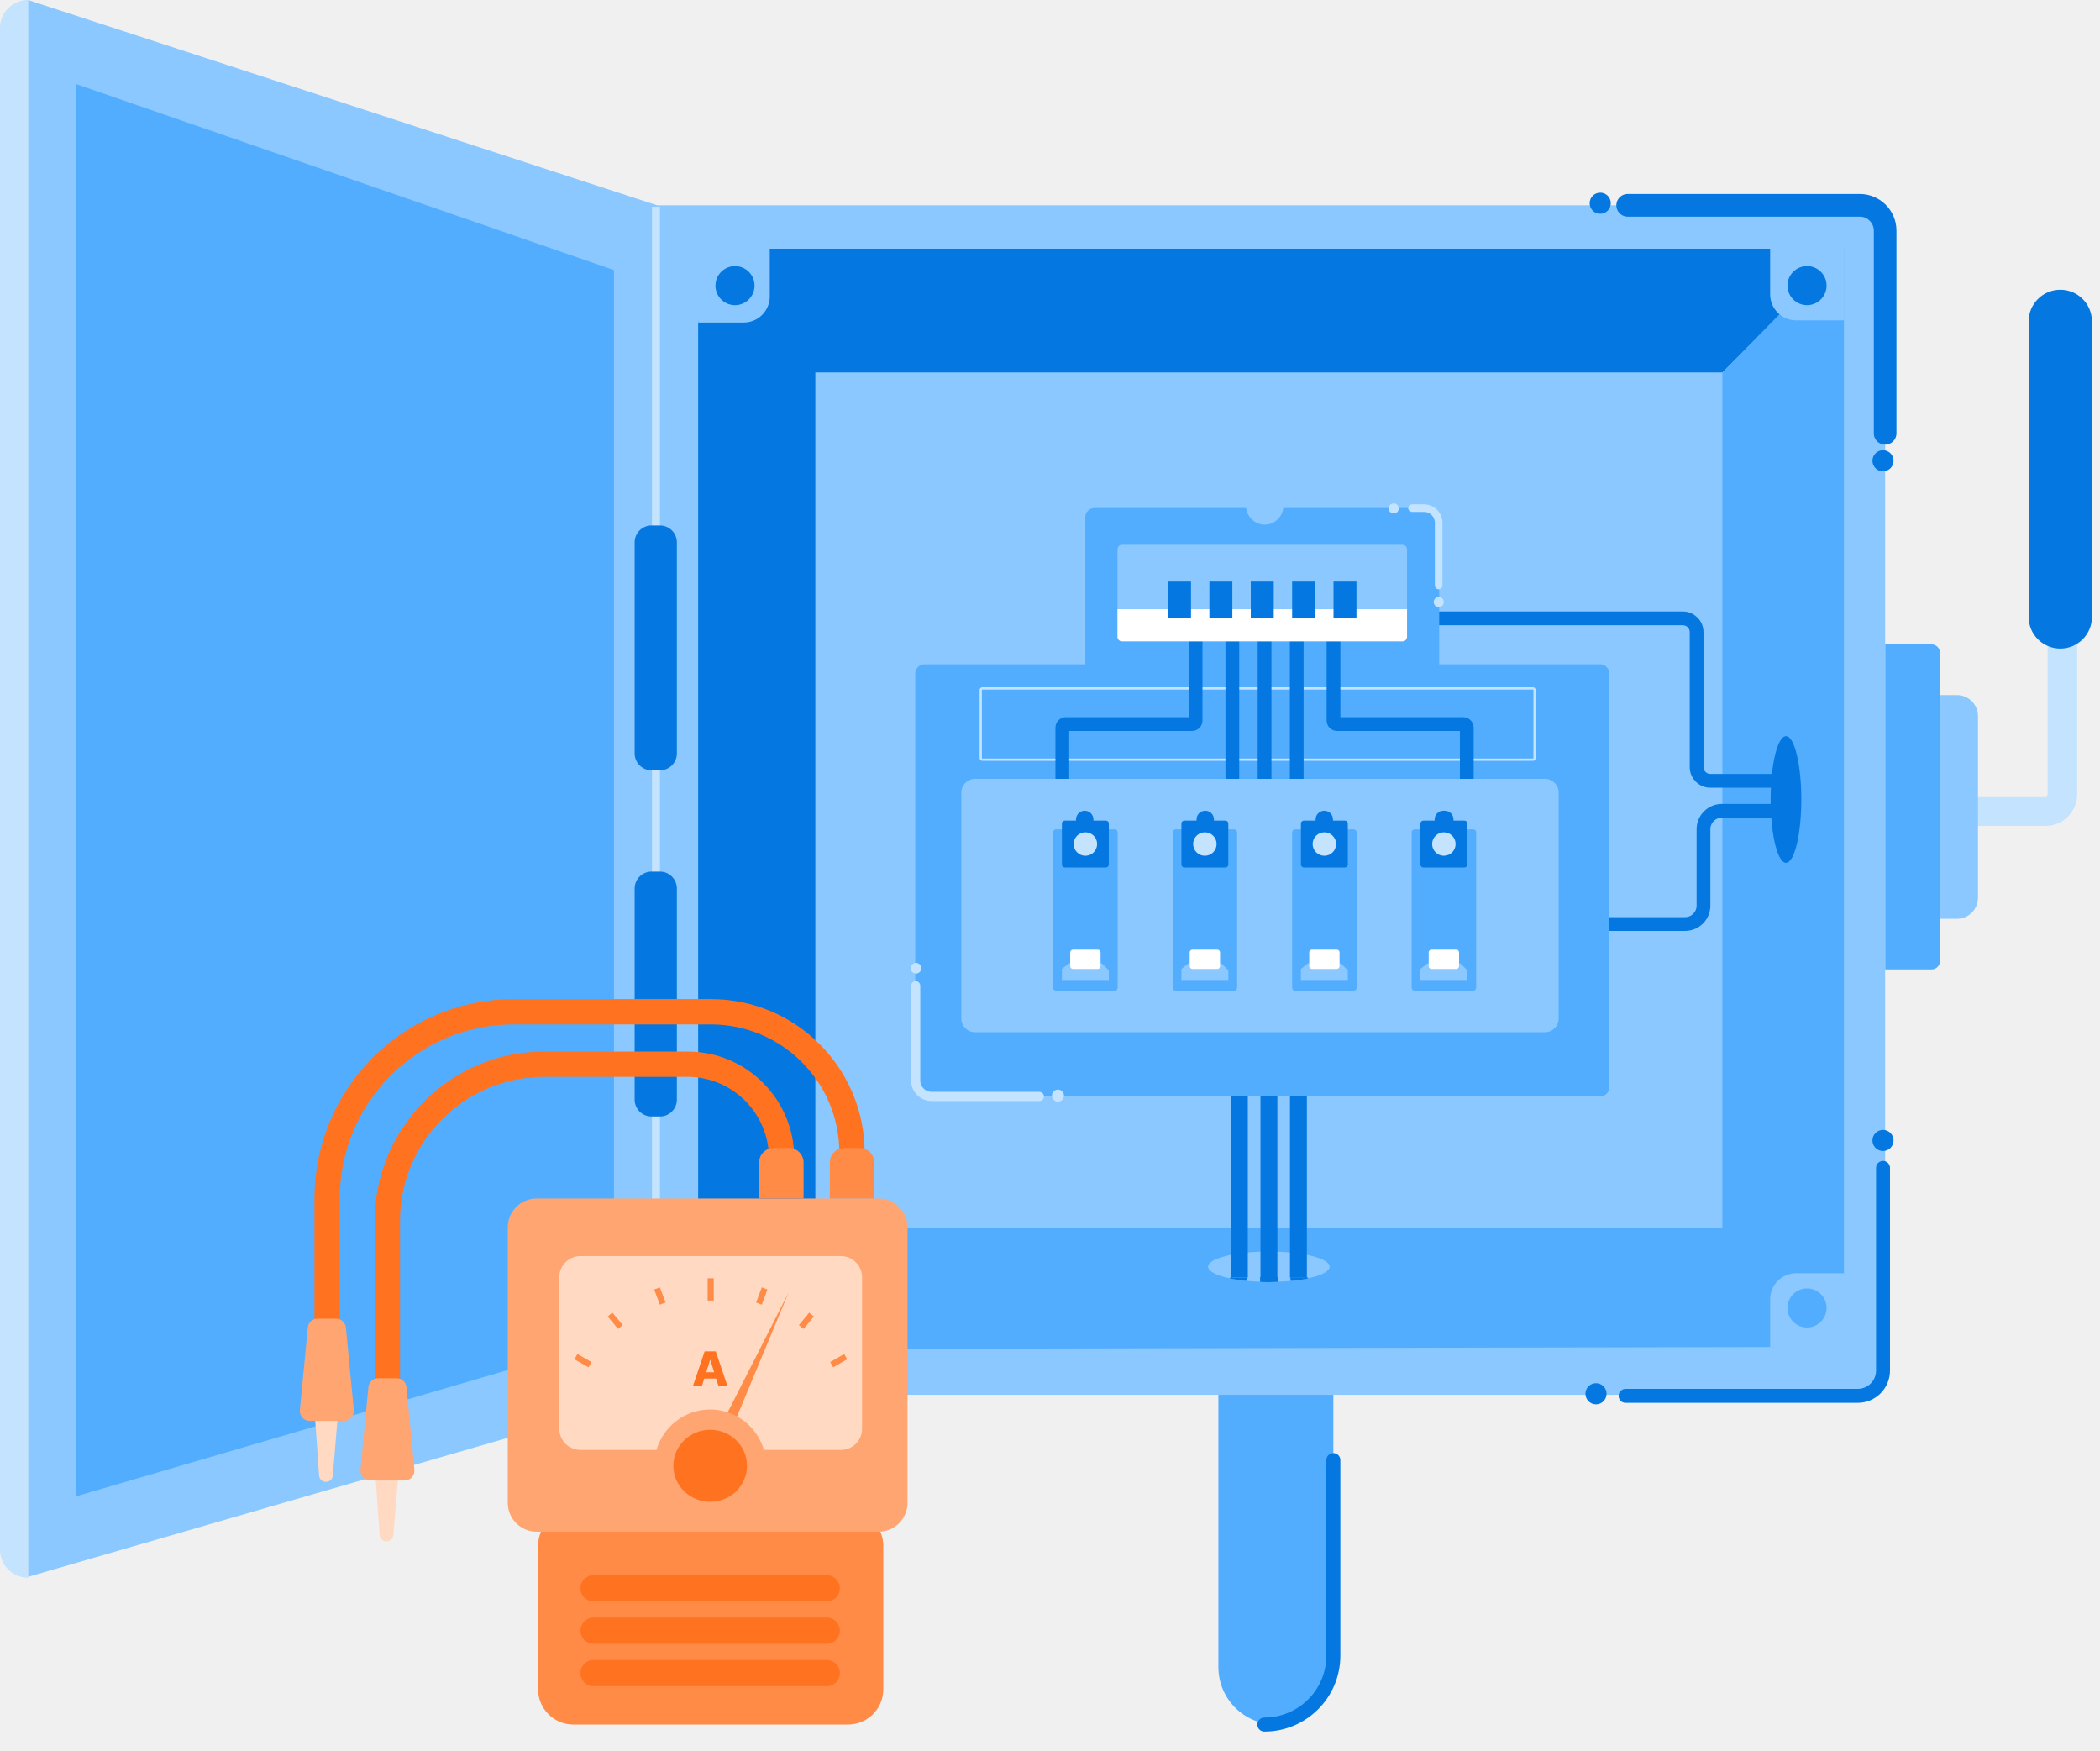
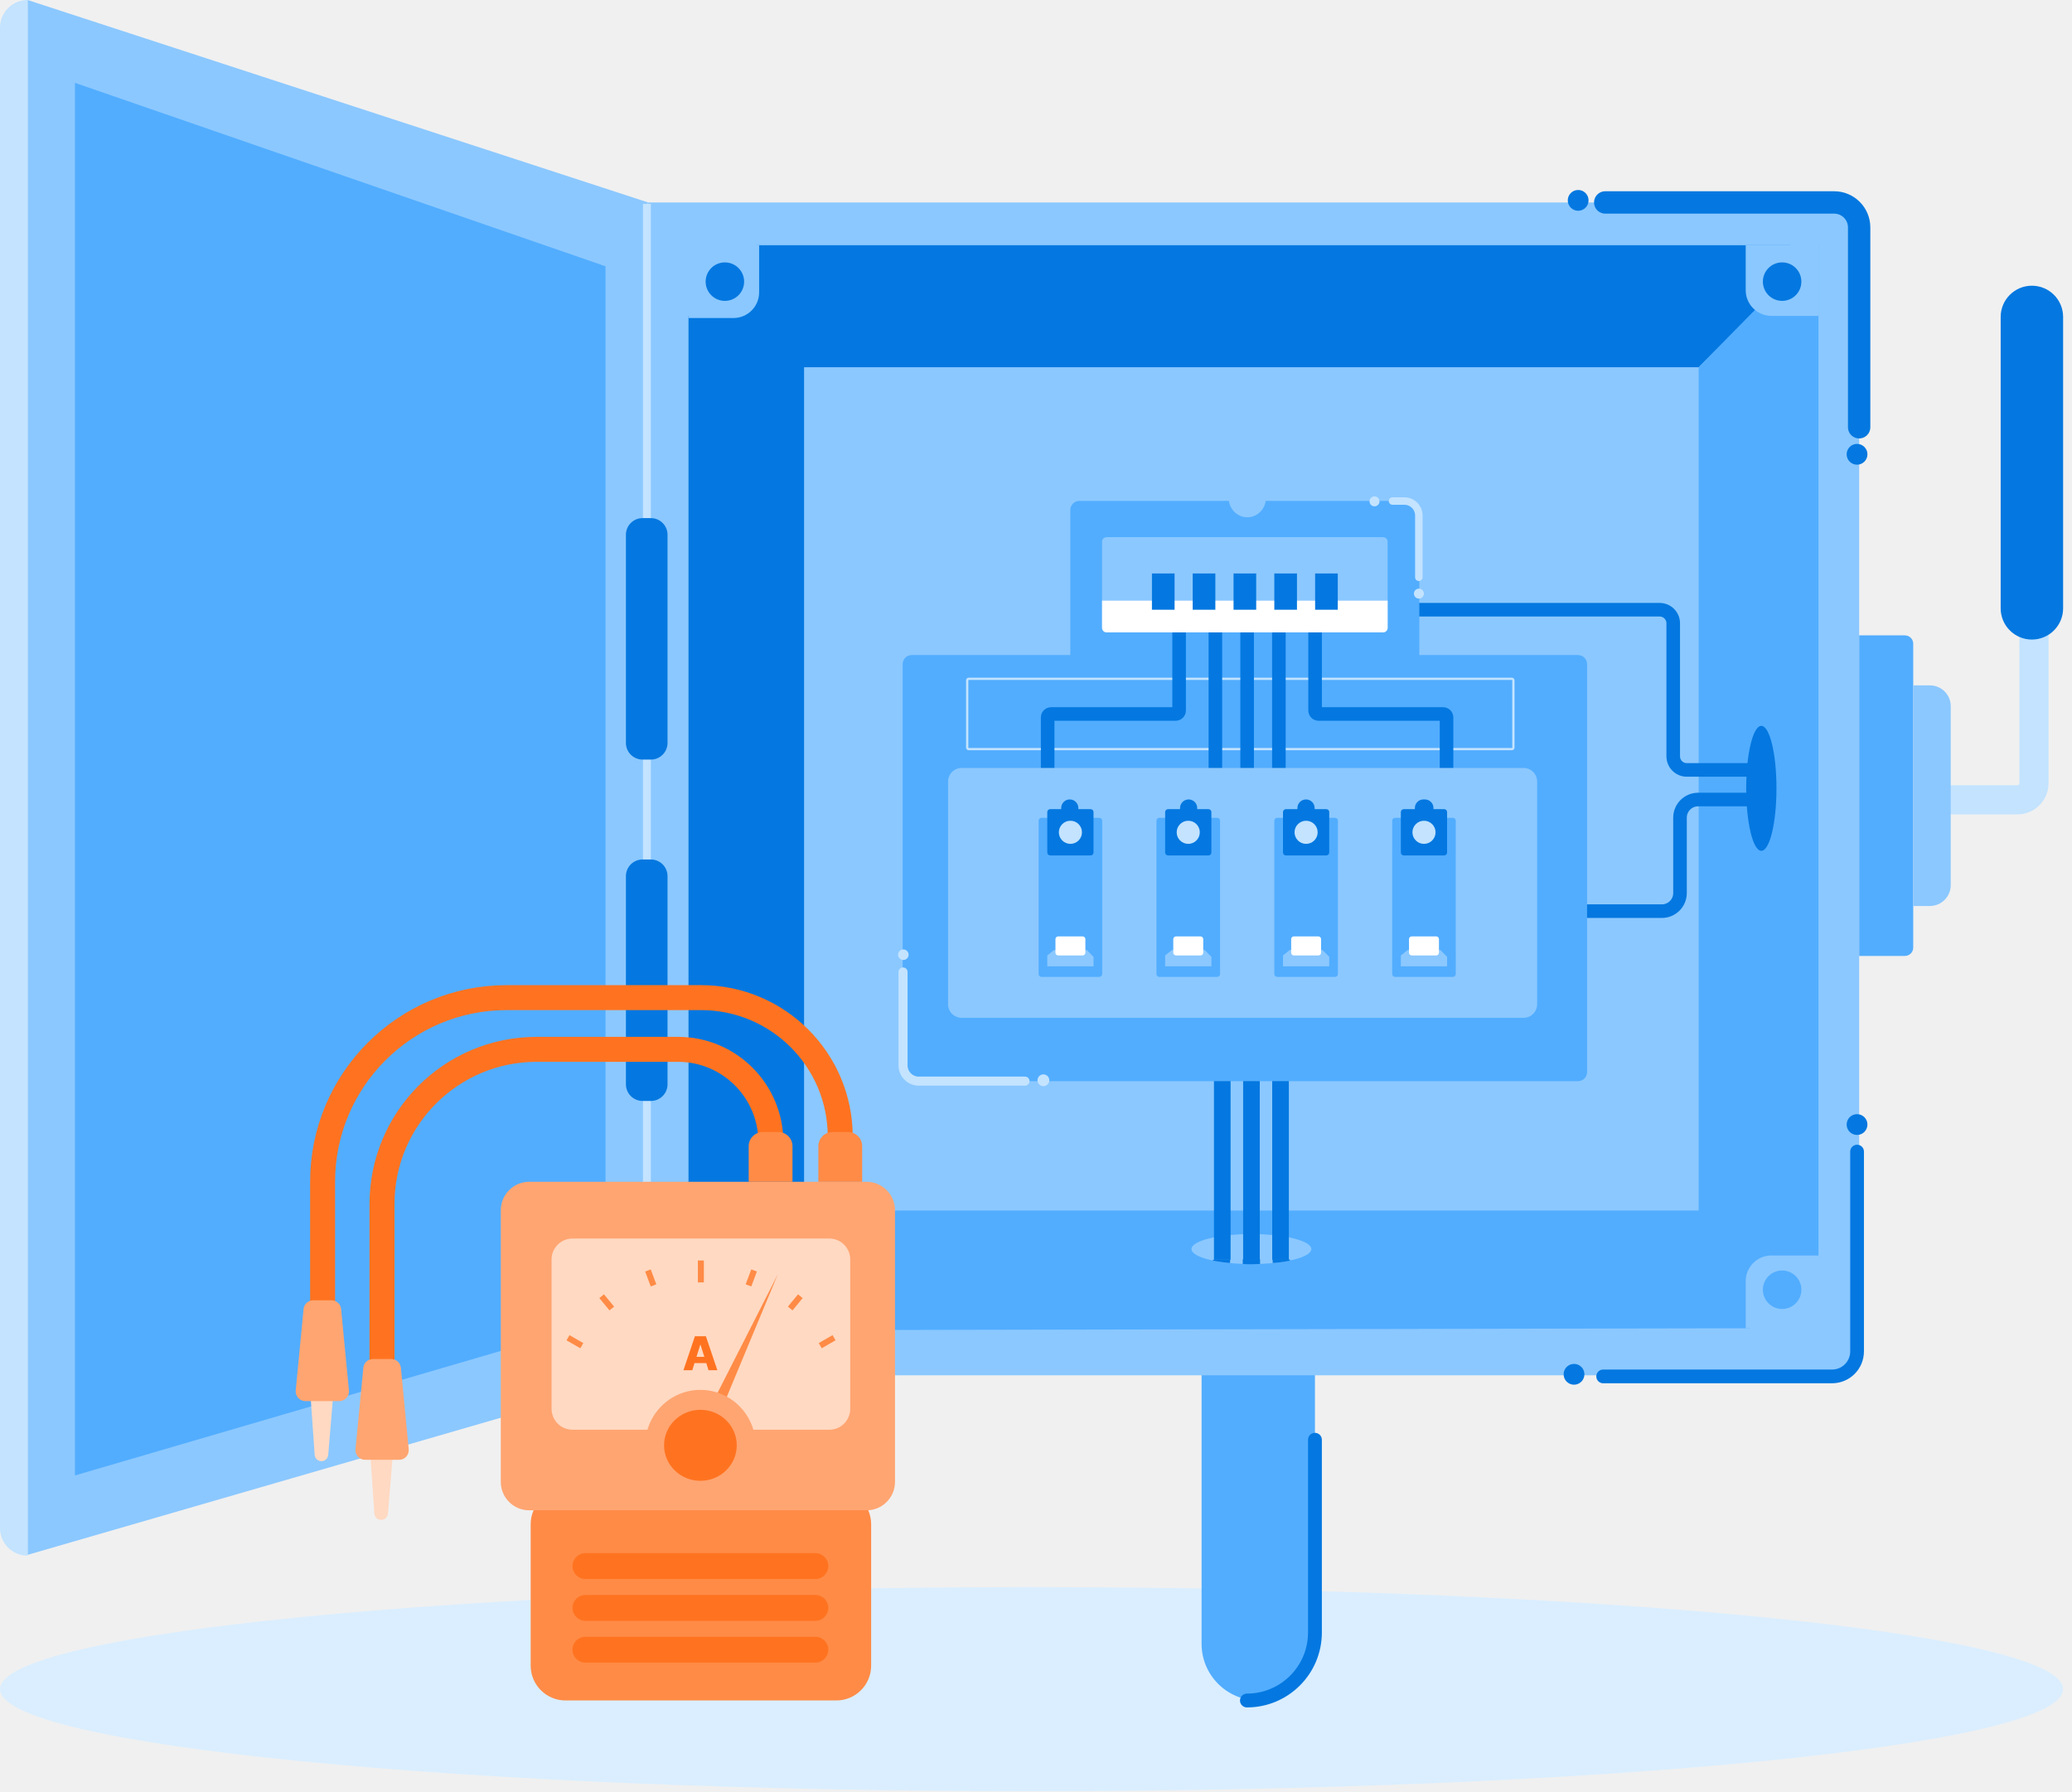
- <svg xmlns="http://www.w3.org/2000/svg" width="66" height="55" viewBox="0 0 66 55" fill="none">
-   <path d="M61.9 25.487H64.288C64.581 25.487 64.818 25.249 64.818 24.956V16.997" stroke="#C3E3FF" stroke-width="0.929" />
-   <path d="M59.247 20.247H60.706C60.852 20.247 60.971 20.366 60.971 20.512V30.196C60.971 30.343 60.852 30.461 60.706 30.461H59.247V20.247Z" fill="#52ADFF" />
-   <path d="M60.972 21.839H61.502C61.869 21.839 62.166 22.136 62.166 22.502V28.206C62.166 28.573 61.869 28.87 61.502 28.87H60.972V21.839Z" fill="#8BC8FF" />
-   <rect x="63.757" y="9.104" width="1.99" height="11.275" rx="0.995" fill="#0478E0" />
-   <path d="M38.292 43.35H41.905V52.381C41.905 53.378 41.096 54.187 40.099 54.187C39.101 54.187 38.292 53.378 38.292 52.381V43.35Z" fill="#52ADFF" />
-   <path d="M41.905 45.878V52.02C41.905 53.217 40.934 54.187 39.737 54.187V54.187" stroke="#0478E0" stroke-width="0.441" stroke-linecap="round" />
-   <path d="M20.646 6.451H58.702C59.004 6.451 59.248 6.695 59.248 6.997V43.28C59.248 43.581 59.004 43.825 58.702 43.825H20.646V6.451Z" fill="#8BC8FF" />
-   <path d="M51.155 6.451H58.451C58.89 6.451 59.247 6.808 59.247 7.247V13.614" stroke="#0478E0" stroke-width="0.712" stroke-linecap="round" />
-   <circle cx="59.18" cy="14.477" r="0.332" fill="#0478E0" />
-   <circle cx="50.293" cy="6.385" r="0.332" fill="#0478E0" />
-   <path d="M54.133 11.703H25.625V38.71L21.942 42.052V10.066H22.76C23.363 10.066 23.852 9.577 23.852 8.975V8.088C23.852 7.937 23.974 7.815 24.124 7.815H57.032C57.397 7.815 57.58 8.256 57.322 8.514L54.133 11.703Z" fill="#0478E0" />
-   <path d="M25.624 38.574H54.132V11.703L57.952 7.815V40.074H56.86C56.258 40.074 55.769 40.563 55.769 41.166V42.325L22.735 42.392C22.39 42.392 22.199 41.992 22.417 41.724L22.76 41.302L25.624 38.574Z" fill="#52ADFF" />
-   <path d="M23.374 10.134H21.942V7.952C21.942 7.876 22.003 7.815 22.078 7.815H24.192V9.316C24.192 9.768 23.826 10.134 23.374 10.134Z" fill="#8BC8FF" />
-   <path d="M24.261 40.961L24.261 42.393L21.942 42.393L21.942 40.143L23.442 40.143C23.894 40.143 24.261 40.509 24.261 40.961Z" fill="#8BC8FF" />
-   <path d="M55.633 40.825L55.633 42.325L57.952 42.325L57.952 40.006L56.451 40.006C55.999 40.006 55.633 40.373 55.633 40.825Z" fill="#8BC8FF" />
-   <path d="M55.633 9.247L55.633 7.815L57.952 7.815L57.952 10.066L56.451 10.066C55.999 10.066 55.633 9.699 55.633 9.247Z" fill="#8BC8FF" />
-   <circle cx="23.1" cy="8.975" r="0.614" fill="#0478E0" />
-   <ellipse cx="23.1" cy="41.234" rx="0.614" ry="0.614" transform="rotate(-90 23.1001 41.2336)" fill="#0478E0" />
-   <ellipse cx="0.614" cy="0.614" rx="0.614" ry="0.614" transform="matrix(4.37114e-08 -1 -1 -4.37114e-08 57.4062 41.7111)" fill="#52ADFF" />
-   <ellipse cx="56.792" cy="8.975" rx="0.614" ry="0.614" transform="rotate(90 56.7924 8.97471)" fill="#0478E0" />
-   <ellipse cx="39.878" cy="39.801" rx="1.91" ry="0.477" fill="#8BC8FF" />
-   <ellipse cx="56.13" cy="25.121" rx="1.99" ry="0.482" transform="rotate(90 56.1304 25.1212)" fill="#0478E0" />
-   <rect x="38.686" y="33.777" width="0.531" height="6.367" fill="#0478E0" />
-   <path d="M38.651 40.167V40.144H39.202L39.2 40.244C39.112 40.25 38.638 40.175 38.651 40.167Z" fill="#0478E0" />
-   <rect x="40.542" y="33.91" width="0.531" height="6.235" fill="#0478E0" />
-   <path d="M41.108 40.161V40.136H40.556L40.559 40.244C40.646 40.251 41.138 40.182 41.108 40.161Z" fill="#0478E0" />
-   <rect x="39.615" y="33.38" width="0.531" height="6.765" fill="#0478E0" />
-   <path d="M40.155 40.127H39.603V40.278C39.741 40.293 40.029 40.284 40.155 40.278V40.127Z" fill="#0478E0" />
-   <path d="M44.221 19.429H52.888C53.127 19.429 53.322 19.623 53.322 19.862V24.101C53.322 24.341 53.516 24.535 53.755 24.535L56.068 24.535" stroke="#0478E0" stroke-width="0.433" />
-   <path d="M49.06 29.034H52.961C53.28 29.034 53.538 28.776 53.538 28.456V26.055C53.538 25.736 53.797 25.477 54.116 25.477H55.984" stroke="#0478E0" stroke-width="0.433" />
-   <rect x="28.765" y="20.873" width="21.812" height="13.578" rx="0.289" fill="#52ADFF" />
-   <rect x="34.109" y="15.962" width="11.123" height="5.2" rx="0.289" fill="#52ADFF" />
-   <path d="M51.089 43.859H58.385C58.825 43.859 59.181 43.503 59.181 43.063V36.696" stroke="#0478E0" stroke-width="0.438" stroke-linecap="round" />
-   <circle cx="59.18" cy="35.834" r="0.332" fill="#0478E0" />
-   <circle cx="50.16" cy="43.793" r="0.332" fill="#0478E0" />
-   <path d="M32.665 34.451H29.281C29.003 34.451 28.778 34.226 28.778 33.948V30.973" stroke="#C3E3FF" stroke-width="0.289" stroke-linecap="round" />
-   <circle cx="0.168" cy="0.168" r="0.168" transform="matrix(-1 0 0 1 28.9556 30.2545)" fill="#C3E3FF" />
-   <circle cx="0.189" cy="0.189" r="0.189" transform="matrix(-1 0 0 1 33.439 34.2352)" fill="#C3E3FF" />
-   <path d="M44.377 15.965H44.754C45.008 15.965 45.215 16.172 45.215 16.426V18.396" stroke="#C3E3FF" stroke-width="0.238" stroke-linecap="round" />
-   <circle cx="45.218" cy="18.916" r="0.159" fill="#C3E3FF" />
-   <circle cx="43.802" cy="15.976" r="0.159" fill="#C3E3FF" />
-   <rect x="30.823" y="21.631" width="17.406" height="2.239" rx="0.048" stroke="#C3E3FF" stroke-width="0.072" />
-   <path d="M33.387 27.518L33.387 22.862C33.387 22.801 33.437 22.751 33.499 22.751H37.465C37.526 22.751 37.576 22.701 37.576 22.64V20.006" stroke="#0478E0" stroke-width="0.433" stroke-linecap="round" />
-   <path d="M39.743 19.718L39.743 27.59" stroke="#0478E0" stroke-width="0.433" stroke-linecap="round" />
-   <path d="M38.731 19.718L38.731 27.59" stroke="#0478E0" stroke-width="0.433" stroke-linecap="round" />
-   <path d="M40.754 19.718L40.754 27.59" stroke="#0478E0" stroke-width="0.433" stroke-linecap="round" />
-   <path d="M46.099 27.518V22.862C46.099 22.801 46.049 22.751 45.987 22.751H42.021C41.959 22.751 41.91 22.701 41.91 22.64V20.006" stroke="#0478E0" stroke-width="0.433" stroke-linecap="round" />
-   <rect x="35.121" y="17.117" width="9.1" height="3.033" rx="0.144" fill="#8BC8FF" />
-   <rect x="30.213" y="24.472" width="18.773" height="7.962" rx="0.433" fill="#8BC8FF" />
-   <path d="M35.121 19.14H44.221V20.006C44.221 20.086 44.156 20.151 44.076 20.151H35.265C35.185 20.151 35.121 20.086 35.121 20.006V19.14Z" fill="white" />
-   <rect x="36.709" y="18.273" width="0.722" height="1.156" fill="#0478E0" />
-   <rect x="38.009" y="18.273" width="0.722" height="1.156" fill="#0478E0" />
-   <rect x="39.31" y="18.273" width="0.722" height="1.156" fill="#0478E0" />
-   <rect x="40.61" y="18.273" width="0.722" height="1.156" fill="#0478E0" />
-   <rect x="41.91" y="18.273" width="0.722" height="1.156" fill="#0478E0" />
-   <rect x="33.098" y="26.061" width="2.027" height="5.068" rx="0.092" fill="#52ADFF" />
-   <rect x="33.374" y="25.784" width="1.474" height="1.474" rx="0.092" fill="#0478E0" />
-   <circle cx="34.112" cy="26.521" r="0.369" fill="#C3E3FF" />
-   <path d="M34.632 30.272H33.591L33.374 30.446V30.793H34.848V30.489L34.632 30.272Z" fill="#8BC8FF" />
-   <path d="M33.635 29.925V30.359C33.635 30.407 33.674 30.446 33.721 30.446H34.502C34.55 30.446 34.589 30.407 34.589 30.359V29.925C34.589 29.878 34.55 29.839 34.502 29.839H33.721C33.674 29.839 33.635 29.878 33.635 29.925Z" fill="white" />
-   <rect x="36.854" y="26.061" width="2.027" height="5.068" rx="0.092" fill="#52ADFF" />
-   <rect x="37.13" y="25.784" width="1.474" height="1.474" rx="0.092" fill="#0478E0" />
-   <circle cx="37.867" cy="26.521" r="0.369" fill="#C3E3FF" />
-   <path d="M38.388 30.272H37.347L37.13 30.446V30.793H38.605V30.489L38.388 30.272Z" fill="#8BC8FF" />
-   <path d="M37.39 29.925V30.359C37.39 30.407 37.429 30.446 37.477 30.446H38.257C38.305 30.446 38.344 30.407 38.344 30.359V29.925C38.344 29.878 38.305 29.839 38.257 29.839H37.477C37.429 29.839 37.39 29.878 37.39 29.925Z" fill="white" />
-   <rect x="40.61" y="26.061" width="2.027" height="5.068" rx="0.092" fill="#52ADFF" />
-   <rect x="40.886" y="25.784" width="1.474" height="1.474" rx="0.092" fill="#0478E0" />
-   <circle cx="41.623" cy="26.521" r="0.369" fill="#C3E3FF" />
-   <path d="M42.143 30.272H41.103L40.886 30.446V30.793H42.36V30.489L42.143 30.272Z" fill="#8BC8FF" />
-   <path d="M41.147 29.925V30.359C41.147 30.407 41.185 30.446 41.233 30.446H42.014C42.062 30.446 42.1 30.407 42.1 30.359V29.925C42.1 29.878 42.062 29.839 42.014 29.839H41.233C41.185 29.839 41.147 29.878 41.147 29.925Z" fill="white" />
-   <rect x="44.366" y="26.061" width="2.027" height="5.068" rx="0.092" fill="#52ADFF" />
-   <rect x="44.642" y="25.784" width="1.474" height="1.474" rx="0.092" fill="#0478E0" />
-   <circle cx="45.379" cy="26.521" r="0.369" fill="#C3E3FF" />
-   <path d="M45.899 30.272H44.858L44.642 30.446V30.793H46.116V30.489L45.899 30.272Z" fill="#8BC8FF" />
-   <path d="M44.902 29.925V30.359C44.902 30.407 44.941 30.446 44.989 30.446H45.769C45.817 30.446 45.856 30.407 45.856 30.359V29.925C45.856 29.878 45.817 29.839 45.769 29.839H44.989C44.941 29.839 44.902 29.878 44.902 29.925Z" fill="white" />
-   <path d="M33.817 25.748C33.817 25.597 33.94 25.474 34.091 25.474C34.242 25.474 34.365 25.597 34.365 25.748V25.839H33.817V25.748Z" fill="#0478E0" />
-   <path d="M37.605 25.748C37.605 25.597 37.728 25.474 37.879 25.474C38.03 25.474 38.153 25.597 38.153 25.748V25.839H37.605V25.748Z" fill="#0478E0" />
-   <path d="M41.347 25.748C41.347 25.597 41.469 25.474 41.62 25.474C41.772 25.474 41.894 25.597 41.894 25.748V25.839H41.347V25.748Z" fill="#0478E0" />
-   <path d="M45.088 25.748C45.088 25.597 45.211 25.474 45.362 25.474H45.407C45.559 25.474 45.681 25.597 45.681 25.748V25.839H45.088V25.748Z" fill="#0478E0" />
-   <ellipse cx="39.749" cy="15.869" rx="0.593" ry="0.616" fill="#8BC8FF" />
-   <path d="M0.88 0L20.645 6.448V43.819L0.88 49.546V0Z" fill="#8BC8FF" />
-   <path d="M0 48.692V0.88C0 0.394 0.394 0 0.88 0V49.572C0.394 49.572 0 49.178 0 48.692Z" fill="#C3E3FF" />
-   <path d="M2.388 2.64L19.296 8.486V42.071L2.388 47.016V2.64Z" fill="#52ADFF" />
-   <path d="M20.616 43.831L20.616 6.495" stroke="#C3E3FF" stroke-width="0.251" />
-   <rect x="19.946" y="16.51" width="1.327" height="7.694" rx="0.531" fill="#0478E0" />
-   <rect x="19.946" y="27.387" width="1.327" height="7.694" rx="0.531" fill="#0478E0" />
-   <rect x="16.911" y="47.461" width="10.85" height="6.726" rx="1.11" fill="#FF8B46" />
-   <rect x="18.243" y="49.492" width="8.153" height="0.825" rx="0.412" fill="#FF7320" />
-   <rect x="18.243" y="50.824" width="8.153" height="0.825" rx="0.412" fill="#FF7320" />
-   <rect x="18.243" y="52.157" width="8.153" height="0.825" rx="0.412" fill="#FF7320" />
-   <rect x="15.959" y="37.658" width="12.563" height="10.469" rx="0.906" fill="#FFA571" />
-   <rect x="17.577" y="39.467" width="9.517" height="6.091" rx="0.666" fill="#FFD9C2" />
-   <rect x="18.148" y="42.544" width="0.508" height="0.19" transform="rotate(29.8901 18.1479 42.5443)" fill="#FF8B46" />
-   <rect width="0.508" height="0.19" transform="matrix(-0.866983 0.498338 0.498338 0.866983 26.5317 42.5443)" fill="#FF8B46" />
-   <rect x="19.247" y="41.243" width="0.508" height="0.19" transform="rotate(50.5087 19.2466 41.2435)" fill="#FF8B46" />
-   <rect width="0.508" height="0.19" transform="matrix(-0.635961 0.771721 0.771721 0.635961 25.4316 41.2435)" fill="#FF8B46" />
-   <rect x="20.738" y="40.45" width="0.508" height="0.19" transform="rotate(69.4575 20.7378 40.4503)" fill="#FF8B46" />
-   <rect width="0.508" height="0.19" transform="matrix(-0.350902 0.936412 0.936412 0.350902 23.9419 40.4503)" fill="#FF8B46" />
-   <rect x="22.431" y="40.165" width="0.698" height="0.19" transform="rotate(90 22.4307 40.1649)" fill="#FF8B46" />
-   <path d="M24.786 40.609L22.526 45.053L22.881 45.184L24.786 40.609Z" fill="#FF8B46" />
-   <ellipse cx="22.32" cy="46.065" rx="1.761" ry="1.777" fill="#FFA571" />
-   <ellipse cx="22.32" cy="46.056" rx="1.158" ry="1.132" fill="#FF7320" />
-   <path d="M22.062 43.544H21.78L22.146 42.46H22.495L22.861 43.544H22.579L22.324 42.733H22.316L22.062 43.544ZM22.024 43.117H22.613V43.316H22.024V43.117Z" fill="#FF7320" />
-   <path d="M26.777 36.223V36.223C26.777 33.775 24.792 31.79 22.343 31.79H16.149C12.908 31.79 10.28 34.417 10.28 37.659V41.566" stroke="#FF7320" stroke-width="0.796" />
-   <path d="M10.629 44.337H9.887L10.028 46.36C10.036 46.473 10.13 46.561 10.244 46.561C10.357 46.561 10.45 46.475 10.46 46.363L10.629 44.337Z" fill="#FFD9C2" />
-   <path d="M10.563 41.434H9.982C9.822 41.434 9.689 41.555 9.674 41.714L9.425 44.308C9.407 44.489 9.55 44.646 9.732 44.646H10.813C10.995 44.646 11.138 44.489 11.12 44.308L10.871 41.713C10.855 41.555 10.722 41.434 10.563 41.434Z" fill="#FFA571" />
-   <path d="M26.08 36.524C26.08 36.275 26.282 36.072 26.532 36.072H27.024C27.273 36.072 27.476 36.275 27.476 36.524V37.658H26.08V36.524Z" fill="#FF8B46" />
-   <path d="M24.565 36.394V36.394C24.565 34.761 23.242 33.438 21.61 33.438H17.1C14.38 33.438 12.174 35.644 12.174 38.364V43.498" stroke="#FF7320" stroke-width="0.796" />
-   <path d="M12.531 46.209H11.79L11.931 48.231C11.938 48.345 12.033 48.433 12.147 48.433C12.259 48.433 12.353 48.347 12.363 48.234L12.531 46.209Z" fill="#FFD9C2" />
-   <path d="M12.468 43.306H11.886C11.727 43.306 11.594 43.427 11.578 43.585L11.329 46.18C11.312 46.361 11.454 46.518 11.636 46.518H12.717C12.899 46.518 13.042 46.361 13.024 46.18L12.775 43.585C12.76 43.427 12.627 43.306 12.468 43.306Z" fill="#FFA571" />
-   <path d="M23.859 36.525C23.859 36.275 24.061 36.072 24.311 36.072H24.803C25.052 36.072 25.255 36.275 25.255 36.525V37.659H23.859V36.525Z" fill="#FF8B46" />
+ <svg xmlns="http://www.w3.org/2000/svg" width="59" height="51" viewBox="0 0 59 51" fill="none">
+   <ellipse cx="29.373" cy="48.095" rx="29.373" ry="2.905" fill="#DAEEFF" />
+   <path d="M55.31 22.773H57.443C57.705 22.773 57.917 22.561 57.917 22.299V15.187" stroke="#C3E3FF" stroke-width="0.83" />
+   <path d="M52.938 18.091H54.242C54.373 18.091 54.479 18.198 54.479 18.328V26.981C54.479 27.112 54.373 27.218 54.242 27.218H52.938V18.091Z" fill="#52ADFF" />
+   <path d="M54.48 19.514H54.954C55.281 19.514 55.547 19.779 55.547 20.106V25.203C55.547 25.53 55.281 25.796 54.954 25.796H54.48V19.514Z" fill="#8BC8FF" />
+   <rect x="56.969" y="8.135" width="1.778" height="10.075" rx="0.889" fill="#0478E0" />
+   <path d="M34.215 38.734H37.443V46.804C37.443 47.695 36.721 48.418 35.829 48.418C34.938 48.418 34.215 47.695 34.215 46.804V38.734Z" fill="#52ADFF" />
+   <path d="M37.443 40.994V46.481C37.443 47.551 36.576 48.418 35.506 48.418V48.418" stroke="#0478E0" stroke-width="0.394" stroke-linecap="round" />
+   <path d="M18.448 5.764H52.452C52.721 5.764 52.94 5.982 52.94 6.252V38.672C52.94 38.941 52.721 39.159 52.452 39.159H18.448V5.764Z" fill="#8BC8FF" />
+   <path d="M45.709 5.764H52.228C52.62 5.764 52.939 6.083 52.939 6.476V12.165" stroke="#0478E0" stroke-width="0.637" stroke-linecap="round" />
+   <circle cx="52.879" cy="12.935" r="0.296" fill="#0478E0" />
+   <circle cx="44.938" cy="5.705" r="0.296" fill="#0478E0" />
+   <path d="M48.369 10.457H22.896V34.589L19.605 37.575V8.994H20.337C20.875 8.994 21.312 8.558 21.312 8.019V7.227C21.312 7.092 21.421 6.983 21.555 6.983H50.96C51.286 6.983 51.449 7.377 51.218 7.607L48.369 10.457Z" fill="#0478E0" />
+   <path d="M22.896 34.467H48.369V10.457L51.781 6.983V35.808H50.806C50.268 35.808 49.831 36.244 49.831 36.783V37.819L20.314 37.878C20.006 37.879 19.835 37.521 20.03 37.282L20.336 36.905L22.896 34.467Z" fill="#52ADFF" />
+   <path d="M20.885 9.055H19.605V7.105C19.605 7.038 19.66 6.983 19.727 6.983H21.616V8.324C21.616 8.728 21.289 9.055 20.885 9.055Z" fill="#8BC8FF" />
+   <path d="M21.677 36.6L21.677 37.88L19.605 37.88L19.605 35.869L20.946 35.869C21.35 35.869 21.677 36.196 21.677 36.6Z" fill="#8BC8FF" />
+   <path d="M49.709 36.478L49.709 37.819L51.781 37.819L51.781 35.747L50.441 35.747C50.037 35.747 49.709 36.074 49.709 36.478Z" fill="#8BC8FF" />
+   <path d="M49.709 8.263L49.709 6.983L51.781 6.983L51.781 8.994L50.441 8.994C50.037 8.994 49.709 8.667 49.709 8.263Z" fill="#8BC8FF" />
+   <circle cx="20.641" cy="8.019" r="0.548" fill="#0478E0" />
+   <ellipse cx="20.641" cy="36.843" rx="0.548" ry="0.548" transform="rotate(-90 20.6407 36.8435)" fill="#0478E0" />
+   <ellipse cx="0.548" cy="0.548" rx="0.548" ry="0.548" transform="matrix(4.37114e-08 -1 -1 -4.37114e-08 51.2939 37.2701)" fill="#52ADFF" />
+   <ellipse cx="50.745" cy="8.019" rx="0.548" ry="0.548" transform="rotate(90 50.7455 8.01922)" fill="#0478E0" />
+   <ellipse cx="35.633" cy="35.564" rx="1.706" ry="0.427" fill="#8BC8FF" />
+   <ellipse cx="50.154" cy="22.447" rx="1.779" ry="0.431" transform="rotate(90 50.1544 22.4466)" fill="#0478E0" />
+   <rect x="34.567" y="30.181" width="0.474" height="5.689" fill="#0478E0" />
+   <path d="M34.535 35.891V35.87H35.028L35.026 35.959C34.948 35.965 34.524 35.897 34.535 35.891Z" fill="#0478E0" />
+   <rect x="36.226" y="30.3" width="0.474" height="5.571" fill="#0478E0" />
+   <path d="M36.731 35.885V35.862H36.238L36.24 35.959C36.319 35.965 36.758 35.904 36.731 35.885Z" fill="#0478E0" />
+   <rect x="35.398" y="29.826" width="0.474" height="6.045" fill="#0478E0" />
+   <path d="M35.88 35.855H35.387V35.989C35.51 36.003 35.767 35.995 35.88 35.989V35.855Z" fill="#0478E0" />
+   <path d="M39.513 17.36H47.257C47.471 17.36 47.645 17.533 47.645 17.747V21.535C47.645 21.749 47.818 21.922 48.032 21.922L50.098 21.922" stroke="#0478E0" stroke-width="0.387" />
+   <path d="M43.837 25.943H47.322C47.607 25.943 47.838 25.712 47.838 25.427V23.281C47.838 22.996 48.069 22.765 48.354 22.765H50.023" stroke="#0478E0" stroke-width="0.387" />
+   <rect x="25.703" y="18.651" width="19.489" height="12.133" rx="0.258" fill="#52ADFF" />
+   <rect x="30.477" y="14.262" width="9.938" height="4.646" rx="0.258" fill="#52ADFF" />
+   <path d="M45.65 39.19H52.169C52.562 39.19 52.88 38.871 52.88 38.478V32.789" stroke="#0478E0" stroke-width="0.391" stroke-linecap="round" />
+   <circle cx="52.879" cy="32.019" r="0.296" fill="#0478E0" />
+   <circle cx="44.82" cy="39.13" r="0.296" fill="#0478E0" />
+   <path d="M29.187 30.783H26.163C25.915 30.783 25.714 30.582 25.714 30.334V27.675" stroke="#C3E3FF" stroke-width="0.258" stroke-linecap="round" />
+   <circle cx="0.15" cy="0.15" r="0.15" transform="matrix(-1 0 0 1 25.8726 27.0332)" fill="#C3E3FF" />
+   <circle cx="0.168" cy="0.168" r="0.168" transform="matrix(-1 0 0 1 29.8789 30.5902)" fill="#C3E3FF" />
+   <path d="M39.652 14.266H39.989C40.216 14.266 40.401 14.45 40.401 14.677V16.437" stroke="#C3E3FF" stroke-width="0.213" stroke-linecap="round" />
+   <circle cx="40.403" cy="16.902" r="0.142" fill="#C3E3FF" />
+   <circle cx="39.139" cy="14.275" r="0.142" fill="#C3E3FF" />
+   <rect x="27.541" y="19.328" width="15.553" height="2.001" rx="0.043" stroke="#C3E3FF" stroke-width="0.065" />
+   <path d="M29.832 24.588L29.832 20.428C29.832 20.373 29.877 20.329 29.932 20.329H33.476C33.531 20.329 33.575 20.284 33.575 20.229V17.876" stroke="#0478E0" stroke-width="0.387" stroke-linecap="round" />
+   <path d="M35.512 17.618L35.512 24.652" stroke="#0478E0" stroke-width="0.387" stroke-linecap="round" />
+   <path d="M34.608 17.618L34.608 24.652" stroke="#0478E0" stroke-width="0.387" stroke-linecap="round" />
+   <path d="M36.416 17.618L36.416 24.652" stroke="#0478E0" stroke-width="0.387" stroke-linecap="round" />
+   <path d="M41.19 24.588V20.428C41.19 20.373 41.146 20.329 41.091 20.329H37.547C37.492 20.329 37.447 20.284 37.447 20.229V17.876" stroke="#0478E0" stroke-width="0.387" stroke-linecap="round" />
+   <rect x="31.381" y="15.295" width="8.131" height="2.71" rx="0.129" fill="#8BC8FF" />
+   <rect x="26.996" y="21.866" width="16.774" height="7.114" rx="0.387" fill="#8BC8FF" />
+   <path d="M31.381 17.102H39.513V17.876C39.513 17.948 39.455 18.005 39.384 18.005H31.51C31.439 18.005 31.381 17.948 31.381 17.876V17.102Z" fill="white" />
+   <rect x="32.801" y="16.328" width="0.645" height="1.033" fill="#0478E0" />
+   <rect x="33.962" y="16.328" width="0.645" height="1.033" fill="#0478E0" />
+   <rect x="35.125" y="16.328" width="0.645" height="1.033" fill="#0478E0" />
+   <rect x="36.286" y="16.328" width="0.645" height="1.033" fill="#0478E0" />
+   <rect x="37.448" y="16.328" width="0.645" height="1.033" fill="#0478E0" />
+   <rect x="29.574" y="23.286" width="1.811" height="4.529" rx="0.082" fill="#52ADFF" />
+   <rect x="29.821" y="23.039" width="1.317" height="1.317" rx="0.082" fill="#0478E0" />
+   <circle cx="30.48" cy="23.698" r="0.329" fill="#C3E3FF" />
+   <path d="M30.945 27.049H30.015L29.821 27.204V27.514H31.138V27.243L30.945 27.049Z" fill="#8BC8FF" />
+   <path d="M30.054 26.739V27.127C30.054 27.17 30.088 27.204 30.131 27.204H30.829C30.871 27.204 30.906 27.17 30.906 27.127V26.739C30.906 26.697 30.871 26.662 30.829 26.662H30.131C30.088 26.662 30.054 26.697 30.054 26.739Z" fill="white" />
+   <rect x="32.93" y="23.286" width="1.811" height="4.529" rx="0.082" fill="#52ADFF" />
+   <rect x="33.177" y="23.039" width="1.317" height="1.317" rx="0.082" fill="#0478E0" />
+   <circle cx="33.835" cy="23.698" r="0.329" fill="#C3E3FF" />
+   <path d="M34.301 27.049H33.371L33.177 27.204V27.514H34.495V27.243L34.301 27.049Z" fill="#8BC8FF" />
+   <path d="M33.409 26.739V27.127C33.409 27.17 33.444 27.204 33.487 27.204H34.184C34.227 27.204 34.262 27.17 34.262 27.127V26.739C34.262 26.697 34.227 26.662 34.184 26.662H33.487C33.444 26.662 33.409 26.697 33.409 26.739Z" fill="white" />
+   <rect x="36.286" y="23.286" width="1.811" height="4.529" rx="0.082" fill="#52ADFF" />
+   <rect x="36.533" y="23.039" width="1.317" height="1.317" rx="0.082" fill="#0478E0" />
+   <circle cx="37.191" cy="23.698" r="0.329" fill="#C3E3FF" />
+   <path d="M37.656 27.049H36.726L36.533 27.204V27.514H37.85V27.243L37.656 27.049Z" fill="#8BC8FF" />
+   <path d="M36.766 26.739V27.127C36.766 27.17 36.8 27.204 36.843 27.204H37.541C37.583 27.204 37.618 27.17 37.618 27.127V26.739C37.618 26.697 37.583 26.662 37.541 26.662H36.843C36.8 26.662 36.766 26.697 36.766 26.739Z" fill="white" />
+   <rect x="39.642" y="23.286" width="1.811" height="4.529" rx="0.082" fill="#52ADFF" />
+   <rect x="39.889" y="23.039" width="1.317" height="1.317" rx="0.082" fill="#0478E0" />
+   <circle cx="40.548" cy="23.698" r="0.329" fill="#C3E3FF" />
+   <path d="M41.012 27.049H40.082L39.889 27.204V27.514H41.206V27.243L41.012 27.049Z" fill="#8BC8FF" />
+   <path d="M40.121 26.739V27.127C40.121 27.17 40.156 27.204 40.199 27.204H40.896C40.939 27.204 40.974 27.17 40.974 27.127V26.739C40.974 26.697 40.939 26.662 40.896 26.662H40.199C40.156 26.662 40.121 26.697 40.121 26.739Z" fill="white" />
+   <path d="M30.217 23.006C30.217 22.871 30.326 22.762 30.461 22.762C30.596 22.762 30.706 22.871 30.706 23.006V23.088H30.217V23.006Z" fill="#0478E0" />
+   <path d="M33.601 23.006C33.601 22.871 33.711 22.762 33.846 22.762C33.981 22.762 34.09 22.871 34.09 23.006V23.088H33.601V23.006Z" fill="#0478E0" />
+   <path d="M36.944 23.006C36.944 22.871 37.054 22.762 37.189 22.762C37.324 22.762 37.434 22.871 37.434 23.006V23.088H36.944V23.006Z" fill="#0478E0" />
+   <path d="M40.288 23.006C40.288 22.871 40.397 22.762 40.532 22.762H40.573C40.708 22.762 40.818 22.871 40.818 23.006V23.088H40.288V23.006Z" fill="#0478E0" />
+   <ellipse cx="35.517" cy="14.179" rx="0.53" ry="0.55" fill="#8BC8FF" />
+   <path d="M0.786 0L18.447 5.761V39.153L0.786 44.271V0Z" fill="#8BC8FF" />
+   <path d="M0 43.508V0.786C0 0.352 0.352 0 0.786 0V44.294C0.352 44.294 0 43.942 0 43.508Z" fill="#C3E3FF" />
+   <path d="M2.134 2.359L17.242 7.582V37.592L2.134 42.01V2.359Z" fill="#52ADFF" />
+   <path d="M18.421 39.165L18.421 5.804" stroke="#C3E3FF" stroke-width="0.225" />
+   <rect x="17.823" y="14.752" width="1.185" height="6.875" rx="0.474" fill="#0478E0" />
+   <rect x="17.823" y="24.472" width="1.185" height="6.875" rx="0.474" fill="#0478E0" />
+   <rect x="15.111" y="42.408" width="9.695" height="6.009" rx="0.992" fill="#FF8B46" />
+   <rect x="16.301" y="44.222" width="7.285" height="0.737" rx="0.369" fill="#FF7320" />
+   <rect x="16.301" y="45.413" width="7.285" height="0.737" rx="0.369" fill="#FF7320" />
+   <rect x="16.301" y="46.603" width="7.285" height="0.737" rx="0.369" fill="#FF7320" />
+   <rect x="14.26" y="33.649" width="11.225" height="9.354" rx="0.81" fill="#FFA571" />
+   <rect x="15.706" y="35.265" width="8.504" height="5.443" rx="0.595" fill="#FFD9C2" />
+   <rect x="16.216" y="38.015" width="0.454" height="0.17" transform="rotate(29.8901 16.2158 38.0148)" fill="#FF8B46" />
+   <rect width="0.454" height="0.17" transform="matrix(-0.866983 0.498338 0.498338 0.866983 23.707 38.0148)" fill="#FF8B46" />
+   <rect x="17.197" y="36.852" width="0.454" height="0.17" transform="rotate(50.5087 17.1973 36.8524)" fill="#FF8B46" />
+   <rect width="0.454" height="0.17" transform="matrix(-0.635961 0.771721 0.771721 0.635961 22.7241 36.8524)" fill="#FF8B46" />
+   <rect x="18.53" y="36.144" width="0.454" height="0.17" transform="rotate(69.4575 18.5298 36.1437)" fill="#FF8B46" />
+   <rect width="0.454" height="0.17" transform="matrix(-0.350902 0.936412 0.936412 0.350902 21.3926 36.1437)" fill="#FF8B46" />
+   <rect x="20.043" y="35.889" width="0.624" height="0.17" transform="rotate(90 20.0425 35.8887)" fill="#FF8B46" />
+   <path d="M22.147 36.285L20.128 40.257L20.445 40.373L22.147 36.285Z" fill="#FF8B46" />
+   <ellipse cx="19.944" cy="41.161" rx="1.573" ry="1.587" fill="#FFA571" />
+   <ellipse cx="19.944" cy="41.152" rx="1.035" ry="1.011" fill="#FF7320" />
+   <path d="M19.713 39.014H19.461L19.788 38.046H20.1L20.427 39.014H20.175L19.948 38.29H19.94L19.713 39.014ZM19.679 38.633H20.205V38.811H19.679V38.633Z" fill="#FF7320" />
+   <path d="M23.926 32.367V32.367C23.926 30.179 22.152 28.405 19.964 28.405H14.43C11.533 28.405 9.186 30.753 9.186 33.649V37.141" stroke="#FF7320" stroke-width="0.711" />
+   <path d="M9.497 39.617H8.834L8.96 41.424C8.967 41.525 9.051 41.604 9.153 41.604C9.254 41.604 9.338 41.527 9.346 41.426L9.497 39.617Z" fill="#FFD9C2" />
+   <path d="M9.439 37.023H8.919C8.777 37.023 8.658 37.131 8.644 37.272L8.421 39.59C8.406 39.753 8.533 39.893 8.696 39.893H9.662C9.824 39.893 9.952 39.753 9.936 39.59L9.713 37.272C9.7 37.13 9.581 37.023 9.439 37.023Z" fill="#FFA571" />
+   <path d="M23.303 32.636C23.303 32.413 23.484 32.232 23.707 32.232H24.146C24.37 32.232 24.55 32.413 24.55 32.636V33.649H23.303V32.636Z" fill="#FF8B46" />
+   <path d="M21.95 32.519V32.519C21.95 31.06 20.767 29.878 19.309 29.878H15.28C12.849 29.878 10.878 31.849 10.878 34.279V38.867" stroke="#FF7320" stroke-width="0.711" />
+   <path d="M11.197 41.289H10.535L10.66 43.096C10.667 43.198 10.752 43.276 10.853 43.276C10.954 43.276 11.038 43.199 11.046 43.099L11.197 41.289Z" fill="#FFD9C2" />
+   <path d="M11.14 38.695H10.62C10.478 38.695 10.359 38.803 10.346 38.945L10.123 41.263C10.107 41.425 10.235 41.565 10.398 41.565H11.363C11.526 41.565 11.653 41.425 11.638 41.263L11.415 38.944C11.401 38.803 11.282 38.695 11.14 38.695Z" fill="#FFA571" />
+   <path d="M21.319 32.636C21.319 32.413 21.5 32.232 21.723 32.232H22.162C22.385 32.232 22.566 32.413 22.566 32.636V33.649H21.319V32.636Z" fill="#FF8B46" />
</svg>
